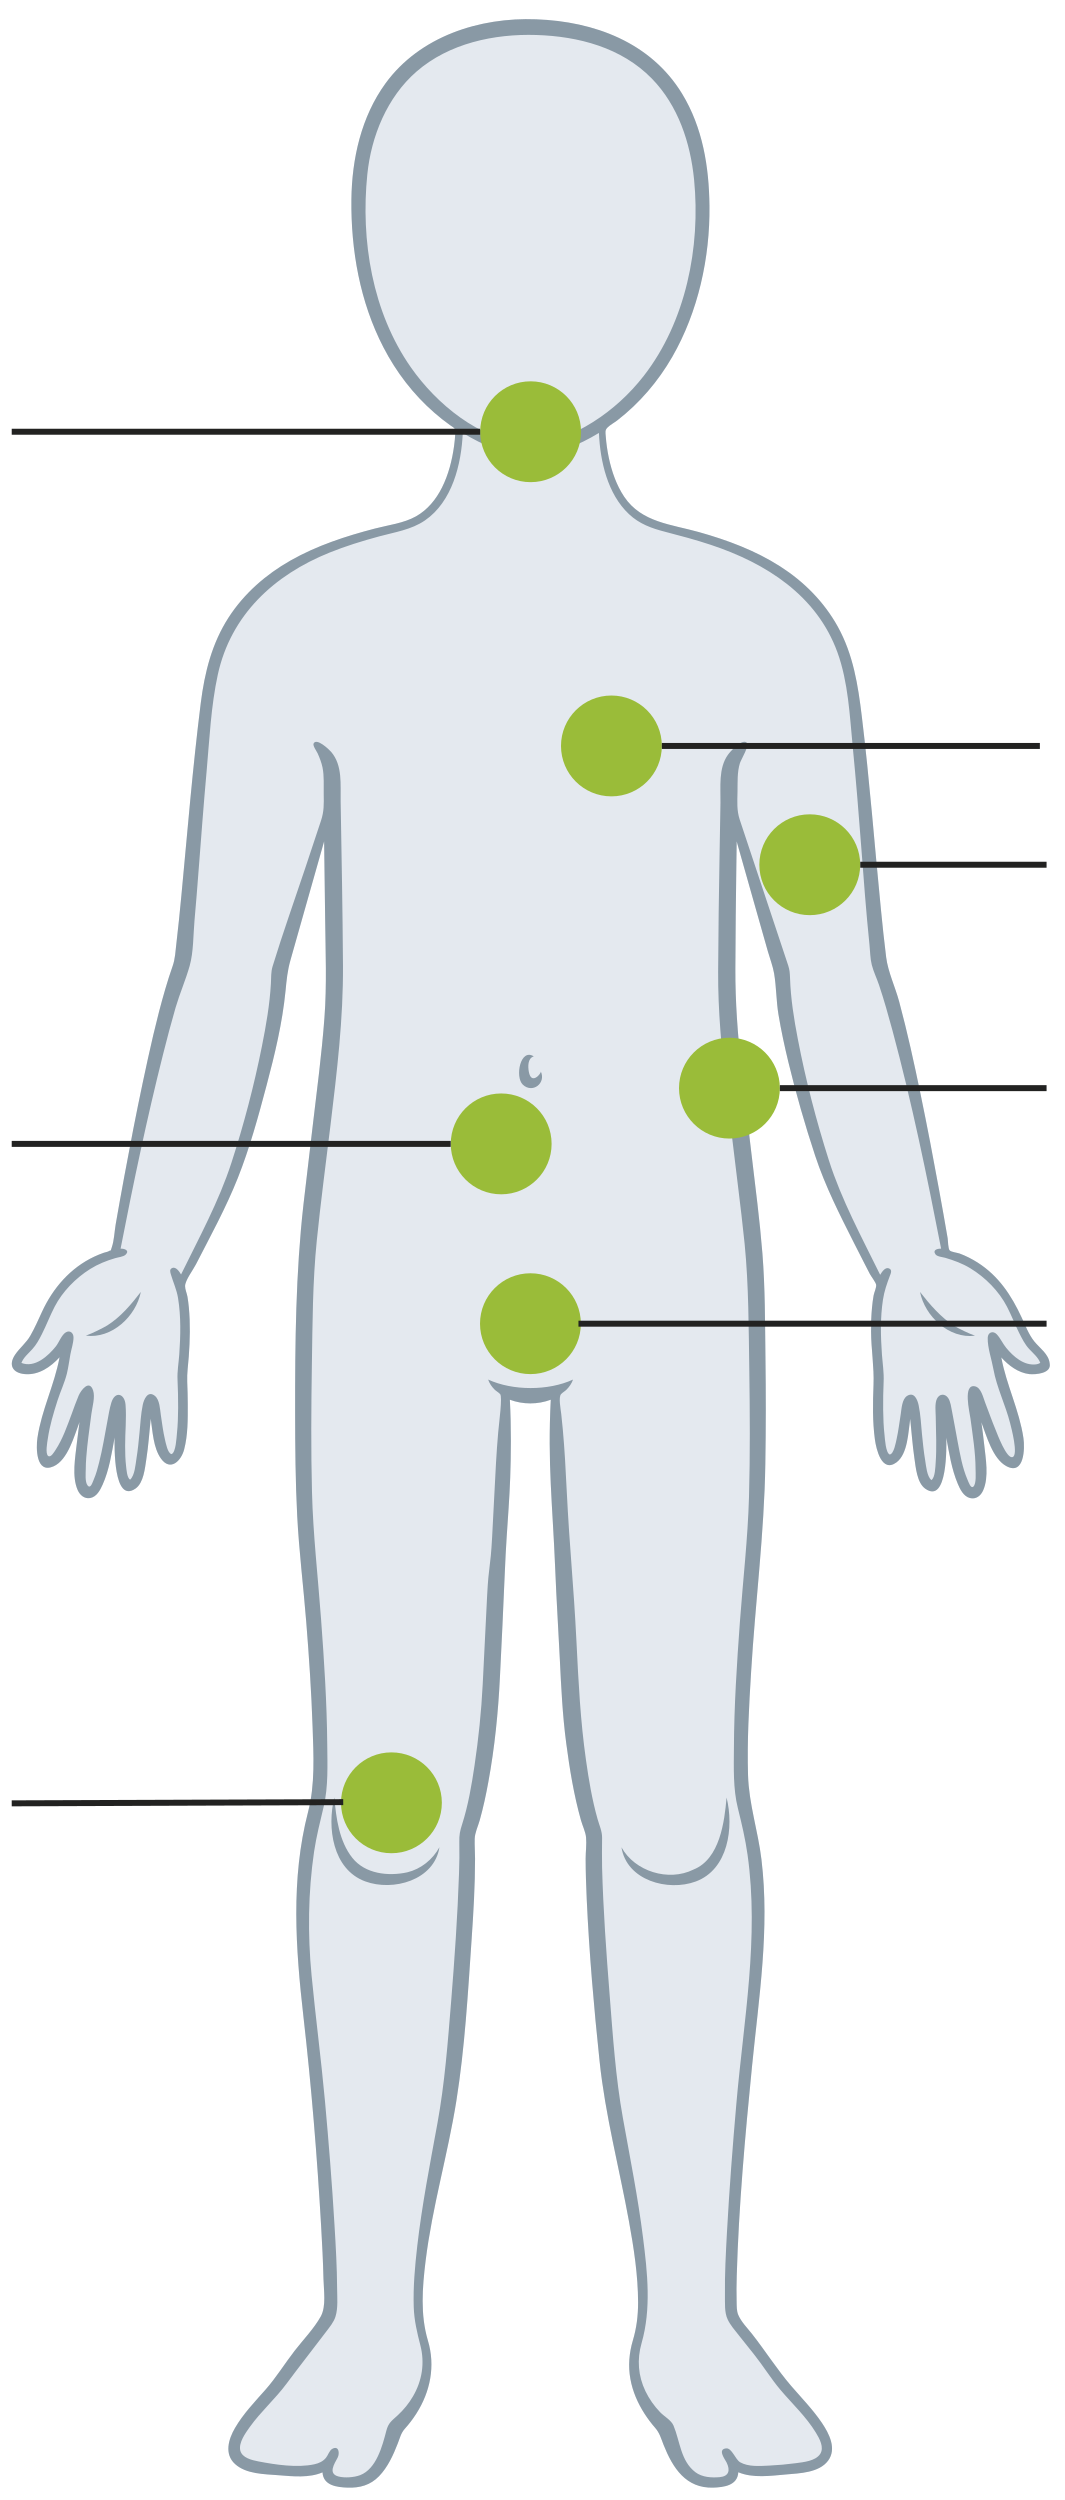
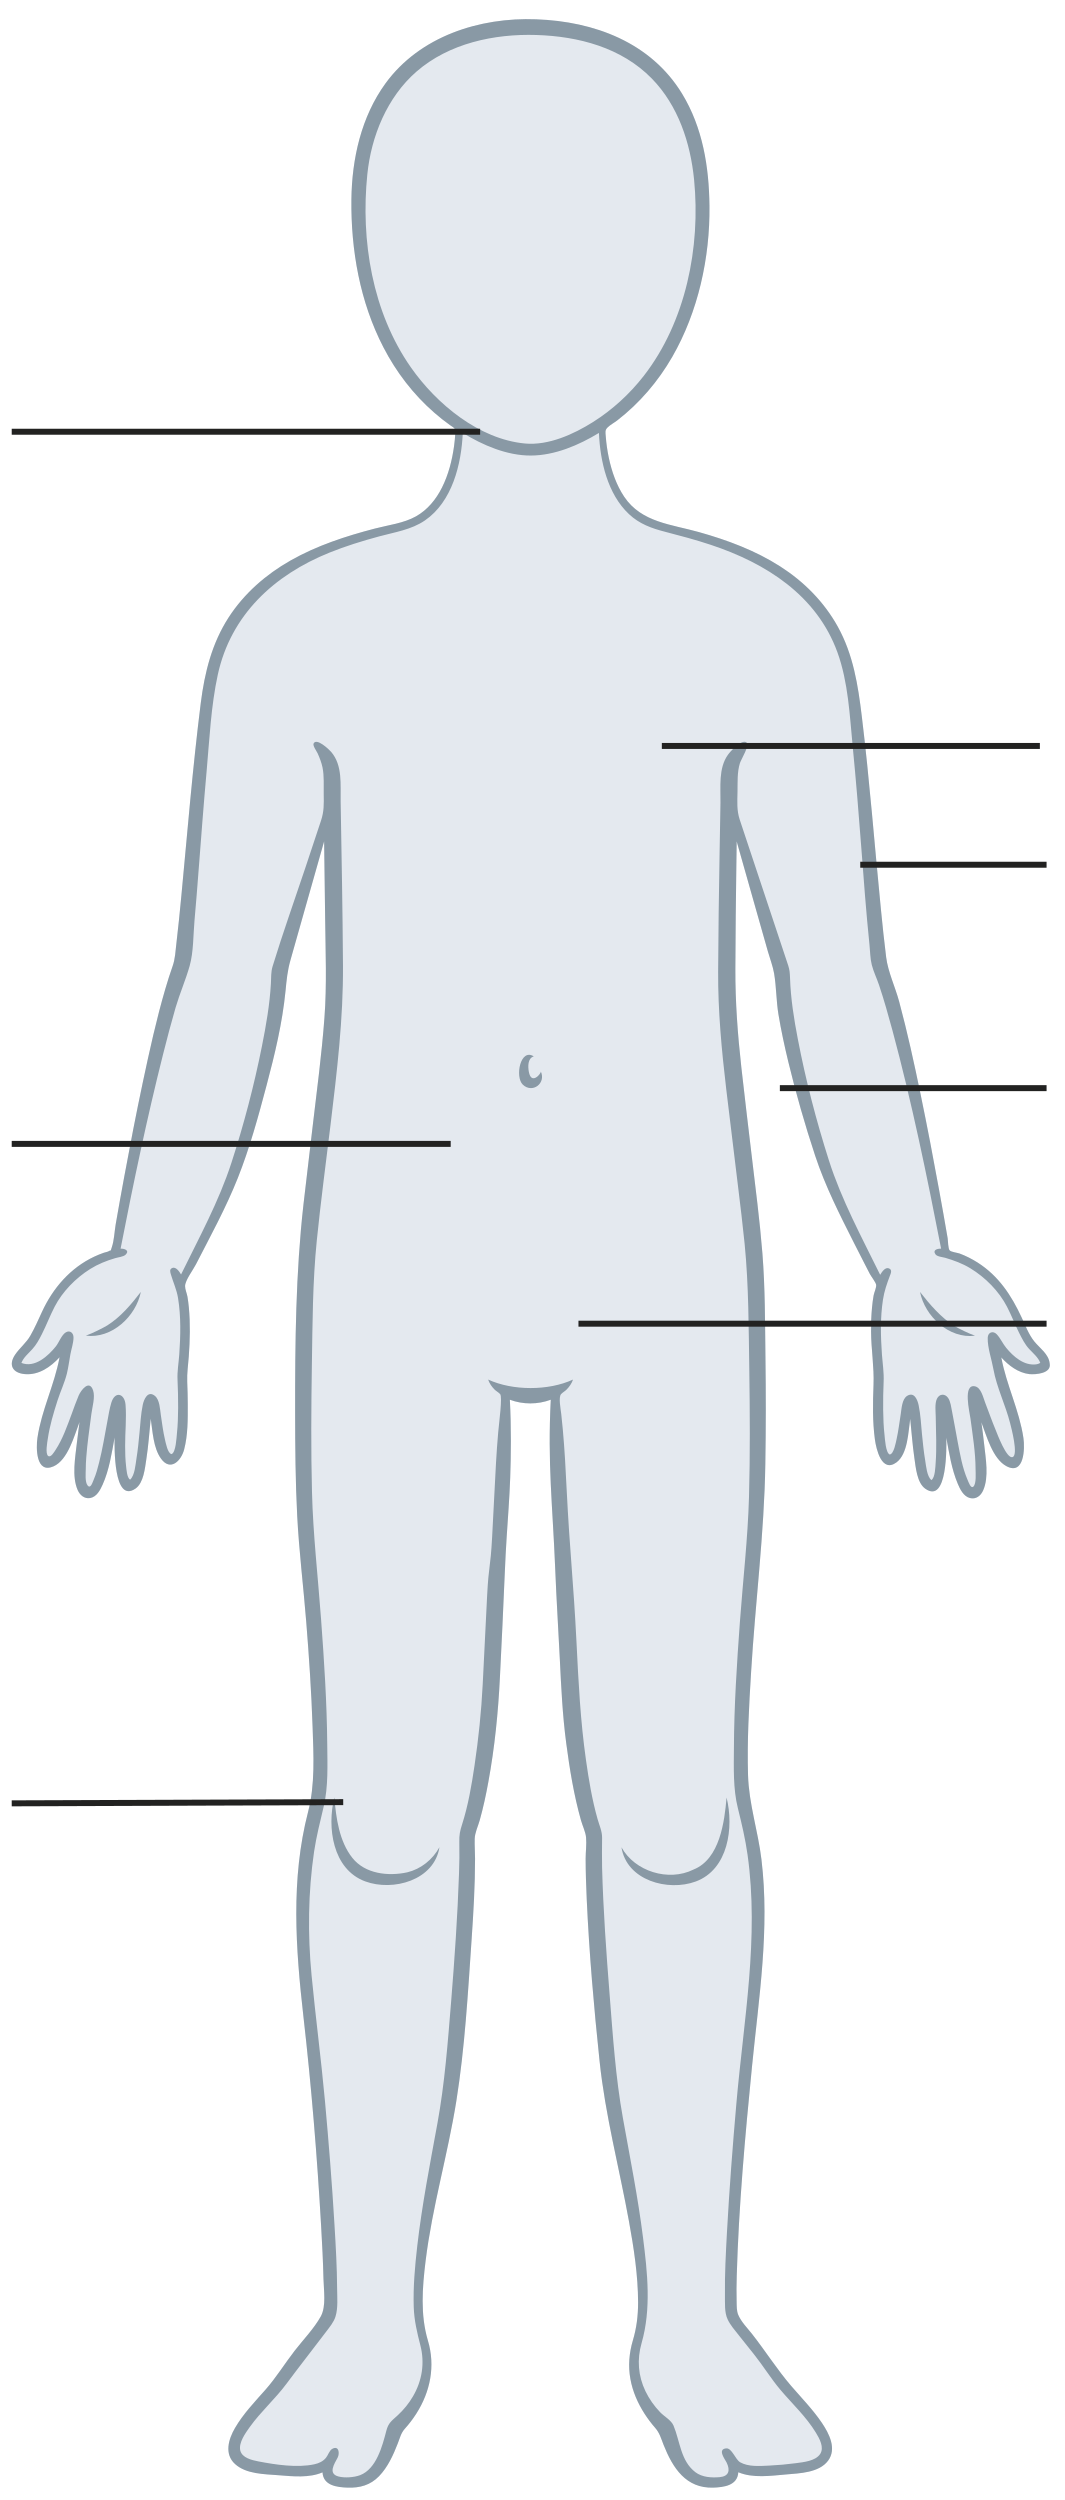
<svg xmlns="http://www.w3.org/2000/svg" version="1.1" id="Capa_1" x="0px" y="0px" viewBox="0 0 177.96 417.96" style="enable-background:new 0 0 177.96 417.96;" xml:space="preserve">
  <style type="text/css">
	.st0{fill:#E4E9EF;}
	.st1{fill:#8999A5;}
	.st2{fill:#9ABC39;}
	.st3{fill:none;stroke:#222221;stroke-miterlimit:10;}
</style>
  <g>
    <path class="st0" d="M172.91,224.26c-0.92-1.15-1.48-2.65-2.1-3.98c-1.72-3.71-3.85-6.96-7.38-9.21c-0.95-0.6-1.95-1.11-3-1.5   c-0.36-0.13-1.4-0.25-1.65-0.51c-0.29-0.3-0.28-1.65-0.35-2.06c-0.46-2.66-0.92-5.31-1.41-7.96c-0.98-5.39-2.01-10.77-3.12-16.13   c-1.07-5.17-2.2-10.34-3.57-15.44c-0.65-2.43-1.87-4.97-2.18-7.44c-0.33-2.65-0.61-5.3-0.87-7.95c-1.07-10.77-1.89-21.56-3.2-32.31   c-0.63-5.24-1.43-10.33-4.02-15.01c-2.29-4.13-5.65-7.52-9.62-10.06c-4.16-2.67-8.85-4.41-13.58-5.74c-4.59-1.3-9.6-1.6-12.49-5.89   c-1.32-1.96-2.1-4.26-2.59-6.55c-0.25-1.19-0.42-2.39-0.51-3.6c-0.05-0.66-0.15-1,0.3-1.45c0.45-0.45,1.12-0.8,1.63-1.19   c3.73-2.89,6.84-6.53,9.19-10.62c4.33-7.52,6.32-16.59,6.22-25.23c-0.07-6.52-1.12-13.08-4.57-18.75   c-5.24-8.6-14.71-12.11-24.4-12.45c-9.45-0.37-19.44,2.83-25.18,10.7c-4.06,5.58-5.63,12.6-5.71,19.41   c-0.1,8.47,1.43,17.15,5.35,24.72c2.13,4.13,4.99,7.87,8.5,10.93c0.84,0.74,1.72,1.43,2.63,2.08c0.69,0.49,0.94,0.48,0.89,1.36   c-0.04,0.72-0.11,1.45-0.21,2.17c-0.33,2.38-0.94,4.76-2.02,6.92c-0.99,1.97-2.41,3.72-4.35,4.81c-2.06,1.15-4.58,1.44-6.84,2.03   c-4.88,1.27-9.73,2.85-14.13,5.35c-4.12,2.34-7.74,5.5-10.33,9.49c-2.81,4.34-4.03,9.23-4.67,14.3   c-1.35,10.73-2.23,21.5-3.25,32.27c-0.25,2.66-0.52,5.31-0.83,7.96c-0.15,1.27-0.2,2.58-0.63,3.79c-0.44,1.26-0.85,2.53-1.22,3.81   c-1.5,5.12-2.64,10.34-3.75,15.55c-1.12,5.27-2.14,10.56-3.12,15.86c-0.49,2.65-0.97,5.3-1.43,7.96c-0.21,1.22-0.25,2.69-0.66,3.86   c-0.31,0.88,0.04,0.29-0.5,0.62c-0.19,0.12-0.63,0.19-0.82,0.26c-0.54,0.19-1.08,0.4-1.6,0.65c-4,1.88-6.92,5.27-8.74,9.23   c-0.61,1.33-1.2,2.67-1.92,3.94c-0.69,1.24-1.79,2.06-2.58,3.23c-1.17,1.74-0.39,3.07,1.65,3.24c2.3,0.2,4.31-1.2,5.79-2.82   c-0.85,4.6-3.01,8.82-3.7,13.47c-0.25,1.68-0.26,6.08,2.69,4.77c2.41-1.06,3.49-5.18,4.34-7.4c-0.15,1.16-0.31,2.33-0.44,3.49   c-0.26,2.4-0.87,5.59,0.14,7.88c0.37,0.83,1.1,1.49,2.07,1.33c1.1-0.19,1.69-1.33,2.1-2.25c1.09-2.45,1.52-5.26,2-7.88   c-0.02,1.42-0.22,11.14,3.5,8.54c1.36-0.95,1.57-3.42,1.8-4.88c0.35-2.25,0.51-4.54,0.74-6.8c0.32,2.12,0.42,4.86,1.71,6.67   c1.58,2.21,3.38,0.37,3.87-1.5c0.64-2.44,0.62-5.09,0.61-7.59c0-1.25-0.04-2.5-0.09-3.75c-0.06-1.41,0.16-2.81,0.26-4.22   c0.2-2.73,0.27-5.5,0.01-8.23c-0.06-0.59-0.13-1.18-0.23-1.77c-0.09-0.53-0.41-1.26-0.4-1.78c0.02-0.97,1.31-2.65,1.81-3.62   c2.43-4.73,5.03-9.48,7-14.43c1.99-5.01,3.44-10.31,4.82-15.52c1.37-5.15,2.63-10.4,3.16-15.72c0.19-1.95,0.32-3.4,0.84-5.24   c0.65-2.3,1.3-4.6,1.95-6.89c1.22-4.31,2.44-8.63,3.67-12.94c0.07,4.31,0.12,8.62,0.17,12.93c0.06,5.52,0.3,11.09-0.12,16.6   c-0.46,6.15-1.28,12.27-2,18.39c-0.5,4.25-1.01,8.5-1.5,12.76c-1.31,11.57-1.41,23.2-1.4,34.83c0.01,5.77,0.05,11.56,0.35,17.32   c0.31,5.91,1.04,11.79,1.51,17.69c0.47,5.84,0.86,11.69,1.06,17.54c0.16,4.7,0.44,9.61-0.75,14.19   c-2.92,11.28-2.08,22.83-0.78,34.25c1.33,11.65,2.29,23.36,2.96,35.06c0.17,2.92,0.32,5.84,0.39,8.76c0.04,1.89,0.49,4.59-0.45,6.3   c-1.14,2.05-2.93,3.88-4.36,5.73c-1.68,2.17-3.1,4.5-4.92,6.56c-1.79,2.02-3.7,4.02-5.06,6.36c-1.09,1.87-1.83,4.36,0.01,6.03   c1.87,1.7,4.92,1.68,7.29,1.87c2.36,0.19,5.1,0.48,7.33-0.48c0.13,2.22,2.43,2.49,4.18,2.55c2.05,0.07,3.81-0.4,5.27-1.91   c1.46-1.51,2.37-3.52,3.12-5.45c0.35-0.89,0.54-1.76,1.18-2.47c0.71-0.79,1.35-1.63,1.92-2.52c2.36-3.69,3.22-7.99,1.95-12.23   c-1.29-4.33-0.93-8.87-0.39-13.3c1.11-9.06,3.72-17.81,5.15-26.8c1.41-8.86,1.93-17.95,2.54-26.9c0.31-4.52,0.58-9.04,0.58-13.57   c0-1.1-0.09-2.2-0.06-3.3c0.03-1.06,0.55-2.09,0.84-3.12c0.59-2.1,1.05-4.24,1.44-6.39c1.07-5.81,1.65-11.65,1.94-17.54   c0.28-5.72,0.57-11.45,0.8-17.18c0.38-9.41,1.02-12.87,1.03-22.29c0-2.3-0.05-4.61-0.17-6.91c2.19,0.82,4.65,0.82,6.84,0   c-0.55,10.69,0.3,17.5,0.74,28.2c0.23,5.7,0.49,9.4,0.77,15.1c0.23,4.72,0.45,9.4,1.07,14.09c0.57,4.34,1.28,8.7,2.47,12.92   c0.26,0.93,0.76,1.92,0.85,2.86c0.11,1.15-0.07,2.39-0.07,3.55c0,2.25,0.08,4.5,0.18,6.75c0.41,9.05,1.2,18.1,2.15,27.1   c0.95,9.08,3.29,17.85,4.92,26.82c0.81,4.46,1.51,9,1.52,13.54c0,2.19-0.25,4.26-0.88,6.36c-0.62,2.09-0.8,4.25-0.41,6.41   c0.37,2.09,1.22,4.04,2.37,5.83c0.53,0.82,1.12,1.61,1.76,2.34c0.76,0.86,1,1.79,1.42,2.86c1.54,3.87,3.74,7.3,8.31,7.15   c1.75-0.06,4.06-0.34,4.18-2.57c2.44,1.03,5.43,0.59,7.99,0.37c2.28-0.2,5.51-0.28,7.02-2.3c1.49-2,0.17-4.54-1.03-6.32   c-1.5-2.22-3.38-4.14-5.12-6.16c-2.36-2.74-4.33-5.87-6.57-8.72c-0.78-0.99-1.8-2.01-2.29-3.16c-0.3-0.69-0.26-1.52-0.28-2.27   c-0.04-1.43-0.02-2.86,0.02-4.29c0.34-11.67,1.4-23.35,2.55-34.96c1.15-11.59,2.99-22.98,1.58-34.65   c-0.57-4.75-2.1-9.28-2.24-14.07c-0.17-5.75,0.16-11.5,0.51-17.23c0.7-11.62,2.2-23.16,2.38-34.82c0.1-5.93,0.1-11.87,0.02-17.8   c-0.07-5.79-0.05-11.63-0.51-17.41c-0.45-5.62-1.19-11.22-1.85-16.82c-0.56-4.76-1.14-9.51-1.67-14.27   c-0.61-5.5-1.02-10.92-1-16.45c0.02-5.87,0.09-11.74,0.17-17.61c0.02-1.24,0.04-2.48,0.05-3.72c1.02,3.6,2.04,7.2,3.06,10.8   c0.72,2.54,1.44,5.07,2.16,7.61c0.34,1.2,0.83,2.45,1.04,3.68c0.38,2.25,0.35,4.6,0.73,6.87c0.44,2.65,1.01,5.28,1.64,7.89   c1.28,5.3,2.79,10.56,4.5,15.73c1.68,5.07,4.08,9.8,6.48,14.55c0.61,1.2,1.22,2.41,1.84,3.61c0.27,0.53,0.54,1.05,0.81,1.57   c0.22,0.42,1,1.42,1.06,1.83c0.06,0.45-0.33,1.28-0.42,1.75c-0.12,0.67-0.21,1.35-0.27,2.03c-0.13,1.33-0.17,2.68-0.16,4.02   c0.01,2.98,0.53,5.96,0.41,8.93c-0.12,3.03-0.18,6.12,0.23,9.13c0.22,1.61,1.14,5.64,3.6,3.83c1.92-1.42,1.98-5.15,2.3-7.28   c0.23,2.18,0.38,4.38,0.7,6.55c0.23,1.53,0.42,4.15,1.84,5.14c3.73,2.6,3.52-7.13,3.5-8.54c0.47,2.56,0.89,5.26,1.9,7.67   c0.39,0.93,0.96,2.12,2.02,2.41c1.03,0.28,1.85-0.37,2.24-1.28c0.99-2.23,0.42-5.31,0.17-7.65c-0.14-1.25-0.3-2.49-0.47-3.73   c0.86,2.24,1.88,6.09,4.17,7.33c3.01,1.63,3.12-2.99,2.86-4.7c-0.69-4.65-2.85-8.87-3.7-13.47c1.24,1.36,2.81,2.56,4.69,2.79   c1.02,0.13,3.72-0.05,3.38-1.75C175.34,226.38,173.82,225.39,172.91,224.26z" />
    <g>
      <path class="st1" d="M88.41,179.18c-0.15-0.84-0.21-2.26,0.83-2.57c-2.24-1.43-3.18,3.42-1.84,4.72c1.6,1.54,3.94-0.22,3.01-2.21    C90.58,179.36,88.84,181.54,88.41,179.18z" />
      <path class="st1" d="M68.06,313.03c-3.17,0.68-7.02,0.26-9.15-2.42c-2.2-2.77-2.73-6.69-3.01-10.11    c-1.25,4.97-0.32,12.02,5.16,14.04c4.64,1.71,11.55-0.17,12.41-5.72C72.33,310.9,70.37,312.48,68.06,313.03z" />
      <path class="st1" d="M17.92,221.6c-0.68,0.4-2.38,1.28-3.57,1.7c4.35,0.56,8.38-3.22,9.2-7.32    C21.91,218.1,20.2,220.16,17.92,221.6z" />
      <path class="st1" d="M115.94,312.56c-4.18,2.08-9.83,0.3-12.04-3.72c0.86,5.55,7.77,7.43,12.41,5.72    c5.47-2.02,6.4-9.07,5.16-14.04C121.13,304.56,120.34,310.81,115.94,312.56z" />
      <path class="st1" d="M175.49,227.95c-0.15-1.57-1.67-2.56-2.58-3.69c-0.92-1.15-1.48-2.65-2.1-3.98    c-1.72-3.71-3.85-6.96-7.38-9.21c-0.95-0.6-1.95-1.11-3-1.5c-0.36-0.13-1.39-0.25-1.65-0.51c-0.29-0.3-0.28-1.65-0.35-2.06    c-0.46-2.66-0.92-5.31-1.41-7.96c-0.98-5.39-2.01-10.77-3.12-16.13c-1.07-5.17-2.2-10.34-3.57-15.44    c-0.65-2.43-1.87-4.97-2.18-7.44c-0.33-2.65-0.61-5.3-0.87-7.95c-1.07-10.77-1.89-21.56-3.2-32.31    c-0.63-5.24-1.43-10.33-4.02-15.01c-2.29-4.13-5.65-7.52-9.62-10.06c-4.16-2.67-8.85-4.41-13.58-5.74    c-4.59-1.3-9.6-1.6-12.49-5.89c-1.32-1.96-2.1-4.26-2.59-6.55c-0.25-1.19-0.42-2.39-0.51-3.6c-0.05-0.66-0.15-1,0.3-1.45    c0.45-0.45,1.13-0.8,1.63-1.19c3.73-2.89,6.84-6.53,9.19-10.62c4.33-7.52,6.32-16.59,6.22-25.23c-0.07-6.52-1.12-13.08-4.57-18.75    c-5.24-8.6-14.71-12.11-24.4-12.45c-9.45-0.37-19.44,2.83-25.18,10.7c-4.06,5.58-5.63,12.6-5.71,19.41    c-0.1,8.47,1.43,17.15,5.35,24.72c2.13,4.13,4.99,7.87,8.5,10.93c0.84,0.74,1.72,1.43,2.63,2.08c0.69,0.49,0.94,0.48,0.89,1.36    c-0.04,0.72-0.11,1.45-0.21,2.17c-0.33,2.38-0.94,4.76-2.02,6.92c-0.99,1.97-2.41,3.72-4.35,4.81c-2.06,1.15-4.58,1.44-6.84,2.03    c-4.88,1.27-9.73,2.85-14.13,5.35c-4.12,2.34-7.74,5.5-10.33,9.49c-2.81,4.34-4.03,9.23-4.67,14.3    c-1.35,10.73-2.23,21.5-3.25,32.27c-0.25,2.66-0.52,5.31-0.83,7.96c-0.15,1.27-0.2,2.58-0.63,3.79c-0.44,1.26-0.85,2.53-1.22,3.81    c-1.5,5.12-2.64,10.34-3.75,15.55c-1.12,5.27-2.14,10.56-3.12,15.86c-0.49,2.65-0.97,5.3-1.43,7.96    c-0.21,1.22-0.25,2.69-0.66,3.86c-0.31,0.88,0.04,0.29-0.5,0.62c-0.19,0.12-0.63,0.19-0.82,0.26c-0.54,0.19-1.08,0.4-1.6,0.65    c-4,1.88-6.92,5.27-8.74,9.23c-0.61,1.33-1.2,2.67-1.92,3.94c-0.69,1.24-1.79,2.06-2.58,3.23c-1.17,1.74-0.39,3.07,1.65,3.24    c2.3,0.2,4.31-1.2,5.79-2.82c-0.85,4.6-3.01,8.82-3.7,13.47c-0.25,1.68-0.26,6.08,2.69,4.77c2.41-1.06,3.49-5.18,4.34-7.4    c-0.15,1.16-0.31,2.33-0.44,3.49c-0.26,2.4-0.87,5.59,0.14,7.88c0.37,0.83,1.1,1.49,2.07,1.33c1.1-0.19,1.69-1.33,2.1-2.25    c1.1-2.45,1.52-5.26,2-7.88c-0.02,1.42-0.22,11.14,3.5,8.54c1.36-0.95,1.57-3.42,1.8-4.88c0.35-2.25,0.51-4.54,0.74-6.8    c0.32,2.12,0.42,4.86,1.71,6.67c1.58,2.21,3.38,0.37,3.87-1.5c0.64-2.44,0.62-5.09,0.61-7.59c0-1.25-0.04-2.5-0.09-3.75    c-0.06-1.41,0.16-2.81,0.26-4.22c0.2-2.73,0.27-5.5,0.01-8.23c-0.06-0.59-0.13-1.18-0.23-1.77c-0.09-0.53-0.41-1.26-0.4-1.78    c0.02-0.97,1.31-2.65,1.81-3.62c2.43-4.73,5.03-9.48,7-14.43c1.99-5.01,3.44-10.31,4.82-15.52c1.37-5.15,2.63-10.4,3.16-15.72    c0.19-1.95,0.32-3.4,0.84-5.24c0.65-2.3,1.3-4.6,1.95-6.89c1.22-4.31,2.44-8.63,3.67-12.94c0.07,4.31,0.12,8.62,0.17,12.93    c0.06,5.52,0.3,11.09-0.12,16.6c-0.46,6.15-1.28,12.27-2,18.39c-0.5,4.25-1.01,8.5-1.5,12.76c-1.31,11.57-1.41,23.2-1.4,34.83    c0.01,5.77,0.05,11.56,0.35,17.32c0.31,5.91,1.04,11.79,1.51,17.69c0.47,5.84,0.86,11.69,1.06,17.54    c0.16,4.7,0.44,9.61-0.75,14.19c-2.92,11.28-2.08,22.83-0.78,34.25c1.33,11.65,2.29,23.36,2.96,35.06    c0.17,2.92,0.32,5.84,0.39,8.76c0.04,1.89,0.49,4.59-0.45,6.3c-1.14,2.05-2.93,3.88-4.36,5.73c-1.68,2.17-3.1,4.5-4.92,6.56    c-1.79,2.02-3.7,4.02-5.06,6.36c-1.09,1.87-1.83,4.36,0.01,6.03c1.87,1.7,4.92,1.68,7.29,1.87c2.36,0.19,5.1,0.48,7.33-0.48    c0.13,2.22,2.43,2.49,4.18,2.55c2.05,0.07,3.81-0.4,5.27-1.91c1.46-1.51,2.37-3.52,3.12-5.45c0.35-0.89,0.54-1.76,1.18-2.47    c0.71-0.79,1.35-1.63,1.92-2.52c2.36-3.69,3.22-7.99,1.95-12.23c-1.29-4.33-0.93-8.87-0.39-13.3c1.11-9.06,3.72-17.81,5.15-26.8    c1.41-8.86,1.93-17.95,2.54-26.9c0.31-4.52,0.58-9.04,0.58-13.57c0-1.1-0.09-2.2-0.06-3.3c0.03-1.06,0.55-2.09,0.84-3.12    c0.59-2.1,1.05-4.24,1.44-6.39c1.07-5.81,1.65-11.65,1.94-17.54c0.28-5.72,0.57-11.45,0.8-17.18c0.38-9.41,1.02-12.87,1.03-22.29    c0-2.3-0.05-4.61-0.17-6.91c2.19,0.82,4.65,0.82,6.84,0c-0.55,10.69,0.3,17.5,0.74,28.2c0.23,5.7,0.49,9.4,0.77,15.1    c0.23,4.72,0.45,9.4,1.07,14.09c0.57,4.34,1.28,8.7,2.47,12.92c0.26,0.93,0.76,1.92,0.85,2.86c0.11,1.15-0.07,2.39-0.07,3.55    c0,2.25,0.08,4.5,0.18,6.75c0.41,9.05,1.2,18.1,2.15,27.1c0.95,9.08,3.29,17.85,4.92,26.82c0.81,4.46,1.51,9,1.52,13.54    c0,2.19-0.25,4.26-0.88,6.36c-0.62,2.09-0.8,4.25-0.41,6.41c0.37,2.09,1.22,4.04,2.37,5.83c0.53,0.82,1.12,1.61,1.76,2.34    c0.76,0.86,1,1.79,1.42,2.86c1.54,3.87,3.74,7.3,8.31,7.15c1.75-0.06,4.06-0.34,4.18-2.57c2.44,1.03,5.43,0.59,7.99,0.37    c2.28-0.2,5.51-0.28,7.02-2.3c1.49-2,0.17-4.54-1.03-6.32c-1.5-2.22-3.38-4.14-5.12-6.16c-2.36-2.74-4.33-5.87-6.57-8.72    c-0.78-0.99-1.8-2.01-2.29-3.16c-0.3-0.69-0.26-1.52-0.28-2.27c-0.04-1.43-0.02-2.86,0.02-4.29c0.34-11.67,1.4-23.35,2.55-34.96    c1.15-11.59,2.99-22.98,1.58-34.65c-0.57-4.75-2.1-9.28-2.24-14.07c-0.17-5.75,0.16-11.5,0.51-17.23    c0.7-11.62,2.2-23.16,2.38-34.82c0.1-5.93,0.1-11.87,0.02-17.8c-0.07-5.79-0.05-11.63-0.51-17.41    c-0.45-5.62-1.19-11.22-1.85-16.82c-0.56-4.76-1.14-9.51-1.67-14.27c-0.61-5.5-1.02-10.92-1-16.45    c0.02-5.87,0.09-11.74,0.17-17.61c0.02-1.24,0.04-2.48,0.05-3.72c1.02,3.6,2.04,7.2,3.06,10.8c0.72,2.54,1.44,5.07,2.16,7.61    c0.34,1.2,0.83,2.45,1.04,3.68c0.38,2.25,0.35,4.6,0.73,6.87c0.44,2.65,1.01,5.28,1.64,7.89c1.28,5.3,2.79,10.56,4.5,15.73    c1.68,5.07,4.08,9.8,6.48,14.55c0.61,1.2,1.22,2.41,1.84,3.61c0.27,0.53,0.54,1.05,0.81,1.57c0.22,0.42,1,1.42,1.06,1.83    c0.06,0.45-0.33,1.28-0.42,1.75c-0.12,0.67-0.21,1.35-0.27,2.03c-0.13,1.33-0.17,2.68-0.16,4.02c0.01,2.98,0.53,5.96,0.41,8.93    c-0.12,3.03-0.18,6.12,0.23,9.13c0.22,1.61,1.14,5.64,3.6,3.83c1.92-1.42,1.98-5.15,2.3-7.28c0.23,2.18,0.38,4.38,0.7,6.55    c0.23,1.53,0.42,4.15,1.84,5.14c3.73,2.6,3.52-7.13,3.5-8.54c0.47,2.56,0.89,5.26,1.9,7.67c0.39,0.93,0.96,2.12,2.02,2.41    c1.03,0.28,1.85-0.37,2.24-1.28c0.99-2.23,0.42-5.31,0.17-7.65c-0.13-1.25-0.3-2.49-0.47-3.73c0.86,2.24,1.88,6.09,4.17,7.33    c3.01,1.63,3.12-2.99,2.86-4.7c-0.69-4.65-2.85-8.87-3.7-13.47c1.24,1.36,2.81,2.56,4.69,2.79    C173.13,229.82,175.82,229.64,175.49,227.95z M68.7,61.43c-6.46-9.23-8.42-21.23-7.29-32.28c0.65-6.39,3.31-12.91,8.23-17.19    c5.44-4.72,12.98-6.33,20.03-6.11s14.24,2.1,19.3,7.28c4.41,4.52,6.46,10.74,7.07,16.91c1.11,11.27-1.38,23.76-8.42,32.81    c-2.36,3.03-5.23,5.66-8.48,7.71c-3.24,2.04-7.42,3.94-11.34,3.59C80.09,73.44,72.98,67.54,68.7,61.43z M21.7,247.48L21.7,247.48    C21.71,247.48,21.71,247.48,21.7,247.48z M155.66,247.48L155.66,247.48C155.65,247.48,155.65,247.48,155.66,247.48z M173.21,228.1    c-2.04,0.24-3.77-1.29-4.98-2.75c-0.57-0.69-0.98-1.63-1.58-2.27c-0.63-0.67-1.5-0.34-1.52,0.58c-0.04,1.66,0.66,3.6,0.95,5.24    c0.56,3.09,2.03,6,2.8,9.05c0.17,0.67,1.43,5.36,0.39,5.66c-1,0.28-2.54-3.87-2.82-4.56c-0.63-1.51-1.17-3.06-1.76-4.59    c-0.32-0.83-0.66-2.44-1.65-2.68c-2.12-0.51-0.94,4.28-0.79,5.41c0.37,2.8,0.84,5.62,0.85,8.44c0,0.61,0.16,2.43-0.37,2.91    c-0.44,0.38-0.79-0.74-0.98-1.16c-0.87-2.02-1.25-4.29-1.66-6.43c-0.32-1.65-0.59-3.31-0.92-4.96c-0.15-0.72-0.24-1.67-0.67-2.29    c-0.53-0.75-1.45-0.7-1.86,0.15c-0.39,0.81-0.21,2.16-0.2,3.02c0.02,1.32,0.07,2.65,0.08,3.97c0.01,1.22,0,2.45-0.09,3.67    c-0.05,0.62-0.07,2.56-0.73,2.94c-0.74-0.66-0.87-2.35-1.02-3.27c-0.25-1.46-0.39-2.94-0.54-4.41c-0.15-1.59-0.23-3.23-0.55-4.8    c-0.18-0.89-0.72-2.34-1.92-1.61c-0.88,0.54-0.94,2.15-1.08,3.05c-0.22,1.37-0.38,2.76-0.68,4.12c-0.12,0.52-0.45,2.56-1.16,2.64    c-0.68-0.26-0.8-2.63-0.87-3.23c-0.16-1.41-0.21-2.83-0.23-4.24c-0.02-1.57,0.01-3.14,0.08-4.71c0.07-1.51-0.17-2.98-0.28-4.48    c-0.22-3.06-0.3-6.2,0.17-9.24c0.21-1.39,0.65-2.64,1.14-3.94c0.16-0.42,0.48-1.06-0.18-1.29c-0.62-0.22-1.17,0.66-1.43,1.09    c-3.06-6.23-6.46-12.51-8.57-19.13c-2.12-6.65-3.89-13.46-5.2-20.31c-0.65-3.36-1.19-6.77-1.3-10.19    c-0.03-0.81-0.06-1.34-0.3-2.07c-0.75-2.27-1.51-4.53-2.26-6.8c-1.95-5.87-3.9-11.73-5.85-17.6c-0.52-1.57-0.4-3.02-0.37-4.69    c0.03-1.59-0.07-3.22,0.4-4.75c0.2-0.65,1.76-3.1,1.06-3.5c-0.85-0.49-2.67,1.54-3.07,2.11c-1.6,2.25-1.2,5.39-1.24,8.03    c-0.05,2.87-0.1,5.74-0.15,8.61c-0.11,6.54-0.21,13.08-0.24,19.62c-0.03,6.58,0.58,13.06,1.35,19.59    c0.64,5.41,1.31,10.83,1.97,16.24c0.39,3.22,0.79,6.44,1.11,9.66c0.69,6.99,0.67,14.07,0.78,21.09c0.1,7.08,0.15,14.17-0.05,21.25    c-0.2,6.98-1.01,13.91-1.52,20.87c-0.51,7-0.97,14.03-1,21.05c-0.02,3.32-0.15,6.85,0.66,10.09c0.64,2.59,1.25,5.14,1.62,7.79    c1.95,13.86-0.65,27.67-1.86,41.47c-0.63,7.17-1.18,14.36-1.58,21.55c-0.19,3.54-0.39,7.09-0.34,10.63    c0.02,1.28-0.11,2.86,0.46,4.05c0.45,0.94,1.2,1.8,1.84,2.61c0.84,1.07,1.7,2.13,2.55,3.2c1.55,1.94,2.84,4.07,4.44,5.96    c1.99,2.35,4.3,4.49,5.91,7.14c0.59,0.97,1.45,2.48,0.71,3.58c-0.78,1.17-2.77,1.35-4.02,1.52c-1.5,0.2-3.03,0.34-4.54,0.41    c-1.51,0.07-3.44,0.23-4.81-0.56c-0.81-0.47-1.39-2.43-2.35-2.32c-1.49,0.16-0.18,1.83,0.08,2.35c0.65,1.32,0.4,2.32-1.15,2.46    c-1.36,0.12-2.92,0.03-4.05-0.82c-2.48-1.88-2.57-5.15-3.66-7.78c-0.38-0.92-1.56-1.54-2.25-2.26c-0.99-1.03-1.83-2.22-2.45-3.51    c-1.23-2.55-1.43-5.31-0.65-8.03c1.65-5.75,0.98-11.81,0.24-17.67c-0.84-6.7-2.17-13.31-3.36-19.96    c-1.22-6.79-1.68-13.73-2.22-20.61c-0.56-7.07-1.07-14.17-1.26-21.27c-0.04-1.66-0.01-3.32,0-4.98c0.01-1.11-0.45-2.05-0.75-3.11    c-0.92-3.24-1.48-6.59-1.95-9.93c-0.92-6.49-1.25-12.97-1.57-19.5c-0.53-10.54-1.12-15.07-1.65-25.61    c-0.17-3.38-0.34-6.76-0.65-10.14c-0.08-0.86-0.16-1.72-0.26-2.57c-0.09-0.79-0.49-2.8-0.03-3.31c0.26-0.29,0.66-0.49,0.93-0.77    c0.47-0.48,0.85-1.03,1.07-1.67c-4.1,1.9-10.09,1.89-14.19,0c0.21,0.64,0.6,1.19,1.07,1.67c0.27,0.27,0.7,0.49,0.94,0.77    c0.4,0.49-0.17,4.57-0.33,6.39c-0.3,3.37-0.46,6.75-0.63,10.13c-0.12,2.49-0.26,4.98-0.39,7.47c-0.28,5.23-0.56,4.46-0.83,9.69    c-0.26,4.95-0.5,9.9-0.74,14.85c-0.23,4.55-0.7,9.07-1.37,13.58c-0.49,3.28-1.05,6.61-2.06,9.77c-0.37,1.15-0.51,1.79-0.48,3.02    c0.04,1.75,0.01,3.5-0.05,5.24c-0.24,7.11-0.74,14.22-1.31,21.32c-0.56,6.85-1.07,13.74-2.31,20.51    c-1.25,6.82-2.58,13.63-3.37,20.52c-0.38,3.35-0.69,6.75-0.58,10.12c0.07,2.25,0.56,4.27,1.11,6.42c0.76,2.94,0.29,5.92-1.24,8.53    c-0.68,1.17-1.55,2.24-2.55,3.16c-1.01,0.93-1.56,1.26-1.9,2.58c-0.66,2.53-1.65,6.38-4.39,7.43c-1.01,0.38-2.57,0.49-3.61,0.22    c-1.8-0.47-0.7-2.1-0.14-3.16c0.37-0.71,0.21-2.09-0.92-1.45c-0.46,0.26-0.7,1.09-1.03,1.48c-0.5,0.61-1.18,0.92-1.95,1.09    c-2.87,0.62-6.48,0.07-9.34-0.48c-1.07-0.21-2.75-0.58-3.04-1.83c-0.3-1.32,0.88-2.92,1.58-3.91c1.85-2.59,4.26-4.7,6.15-7.25    c2.18-2.94,4.44-5.8,6.65-8.73c0.57-0.75,1.26-1.58,1.54-2.5c0.45-1.45,0.28-3.23,0.27-4.73c-0.02-3.48-0.22-6.97-0.43-10.44    c-0.41-6.96-0.97-13.91-1.6-20.85c-0.64-7.02-1.57-14-2.24-21.02c-0.66-6.87-0.58-13.86,0.42-20.69c0.38-2.56,1.02-5.03,1.61-7.55    c0.78-3.33,0.62-6.96,0.59-10.35c-0.06-7.02-0.52-14.05-1.04-21.05c-0.52-7.05-1.33-14.07-1.51-21.14    c-0.18-7.08-0.13-14.17-0.02-21.25c0.11-6.93,0.12-13.91,0.82-20.8c0.66-6.49,1.52-12.97,2.31-19.45    c1.07-8.85,2.13-17.66,2.07-26.59c-0.06-9.14-0.23-18.28-0.39-27.42c-0.05-2.78,0.35-5.99-1.58-8.25    c-0.36-0.42-2.45-2.41-2.94-1.41c-0.18,0.36,0.52,1.31,0.67,1.64c0.34,0.76,0.65,1.55,0.82,2.37c0.29,1.43,0.18,3.01,0.2,4.46    c0.03,1.68,0.06,2.89-0.46,4.45c-0.88,2.65-1.76,5.3-2.64,7.95c-1.82,5.46-3.77,10.9-5.45,16.4c-0.29,0.95-0.22,1.88-0.28,2.88    c-0.2,3.52-0.81,7.01-1.5,10.46c-1.31,6.57-3.03,13.12-5.1,19.49c-2.09,6.45-5.44,12.59-8.42,18.67    c-0.26-0.43-0.84-1.35-1.48-1.08c-0.5,0.22-0.33,0.69-0.22,1.08c0.39,1.33,0.96,2.52,1.19,3.91c0.51,3.12,0.43,6.34,0.21,9.47    c-0.1,1.41-0.36,2.82-0.29,4.23c0.07,1.57,0.11,3.14,0.1,4.71c-0.01,1.42-0.05,2.85-0.2,4.26c-0.07,0.66-0.17,3.17-0.89,3.45    c-0.66-0.07-0.99-1.94-1.11-2.42c-0.32-1.35-0.48-2.73-0.69-4.1c-0.14-0.95-0.18-2.54-0.99-3.21c-1.21-0.98-1.86,0.63-2.04,1.53    c-0.31,1.48-0.38,3.05-0.53,4.55c-0.14,1.48-0.28,2.96-0.52,4.42c-0.16,0.99-0.27,2.79-1.06,3.51c-0.53-0.31-0.61-1.77-0.67-2.25    c-0.13-1.12-0.16-2.25-0.16-3.37c-0.01-2.29,0.25-4.62,0.07-6.9c-0.15-1.9-1.75-2.36-2.37-0.38c-0.32,1.03-0.48,2.13-0.68,3.19    c-0.43,2.29-0.8,4.58-1.37,6.84c-0.24,0.95-0.49,1.91-0.88,2.81c-0.24,0.56-0.54,1.62-1.03,1.04s-0.32-2.09-0.32-2.79    c0-1.23,0.12-2.45,0.24-3.67c0.12-1.11,0.26-2.22,0.41-3.33c0.1-0.73,0.2-1.46,0.29-2.2c0.15-1.14,0.65-2.8,0.29-3.9    c-0.63-1.92-2.05-0.04-2.43,0.87c-0.42,0.99-0.78,2.02-1.15,3.03c-0.76,2.04-1.5,4.2-2.7,6.03c-0.24,0.36-0.78,1.32-1.23,1.02    c-0.53-0.37-0.14-2.39-0.07-2.88c0.32-2.18,0.96-4.32,1.63-6.41c0.48-1.49,1.18-2.96,1.56-4.48c0.26-1.06,0.39-2.17,0.59-3.24    c0.16-0.88,0.53-1.93,0.52-2.83c-0.01-0.72-0.59-1.25-1.29-0.83c-0.7,0.42-1.15,1.7-1.66,2.34c-1.27,1.59-3.51,3.66-5.76,2.77    c0.33-0.9,1.17-1.58,1.8-2.28c0.69-0.75,1.16-1.62,1.62-2.53c0.76-1.5,1.36-3.09,2.13-4.58c1.32-2.55,3.52-4.79,5.94-6.31    c1.31-0.82,2.71-1.38,4.2-1.82c0.46-0.14,1.35-0.22,1.72-0.57c0.75-0.73-0.21-1.05-0.83-1.01c2.12-10.89,4.4-21.77,7.11-32.53    c0.66-2.61,1.34-5.21,2.09-7.79c0.69-2.35,1.69-4.62,2.35-6.97c0.66-2.36,0.59-5.17,0.81-7.6c0.25-2.77,0.47-5.54,0.68-8.31    c0.43-5.53,0.84-11.06,1.34-16.59c0.48-5.35,0.73-10.91,1.87-16.17c2.18-10.01,9.42-16.68,18.67-20.41    c2.7-1.09,5.49-1.95,8.3-2.71c2.61-0.71,5.39-1.11,7.66-2.67c4.58-3.15,6.09-9.39,6.33-14.63c3.34,2.05,7.39,3.8,11.38,3.78    c3.99-0.01,8.02-1.73,11.38-3.78c0.21,4.74,1.44,10.21,5.03,13.58c1.74,1.64,3.79,2.37,6.05,2.95c2.55,0.66,5.1,1.34,7.6,2.17    c9.26,3.07,17.74,8.45,21.2,17.99c1.81,5.01,2.04,10.51,2.55,15.76c0.54,5.52,0.99,11.04,1.41,16.57    c0.42,5.55,0.83,11.09,1.4,16.63c0.11,1.07,0.11,2.24,0.38,3.29c0.29,1.14,0.84,2.25,1.21,3.36c0.84,2.5,1.55,5.04,2.24,7.58    c3.24,12.03,5.76,24.27,8.14,36.5c-0.54-0.03-1.49,0.17-0.94,0.95c0.28,0.39,1.21,0.45,1.61,0.57c1.48,0.44,2.89,0.95,4.22,1.76    c2.5,1.52,4.78,3.82,6.13,6.43c0.73,1.42,1.31,2.93,2.02,4.36c0.48,0.95,0.95,1.91,1.68,2.7c0.65,0.7,1.52,1.41,1.86,2.33    C173.64,228.02,173.43,228.07,173.21,228.1z" />
      <path class="st1" d="M159.55,221.68c-2.14-1.33-4.09-3.56-5.74-5.69c0.82,4.09,4.85,7.87,9.2,7.32    C161.84,222.89,160.4,222.18,159.55,221.68z" />
    </g>
  </g>
-   <circle id="Menton" class="st2" cx="88.71" cy="72.18" r="8.43" />
-   <circle id="Bras" class="st2" cx="135.38" cy="144.57" r="8.43" />
-   <ellipse id="Poignées_d_x27_amour" class="st2" cx="121.95" cy="181.92" rx="8.43" ry="8.43" />
-   <circle id="Genoux" class="st2" cx="65.44" cy="301.4" r="8.43" />
-   <circle id="Adipomastie" class="st2" cx="102.22" cy="124.71" r="8.43" />
-   <circle id="Ventre" class="st2" cx="83.79" cy="191.24" r="8.43" />
-   <circle id="Mont_de_venus" class="st2" cx="88.68" cy="221.3" r="8.43" />
  <line class="st3" x1="1.96" y1="72.18" x2="80.27" y2="72.18" />
  <line class="st3" x1="1.96" y1="191.24" x2="75.35" y2="191.24" />
  <line class="st3" x1="143.82" y1="144.57" x2="174.97" y2="144.57" />
  <line class="st3" x1="130.38" y1="181.92" x2="174.97" y2="181.92" />
  <line class="st3" x1="96.71" y1="221.3" x2="174.97" y2="221.3" />
  <line class="st3" x1="110.65" y1="124.71" x2="173.85" y2="124.71" />
  <line class="st3" x1="1.96" y1="301.49" x2="57.38" y2="301.29" />
</svg>
